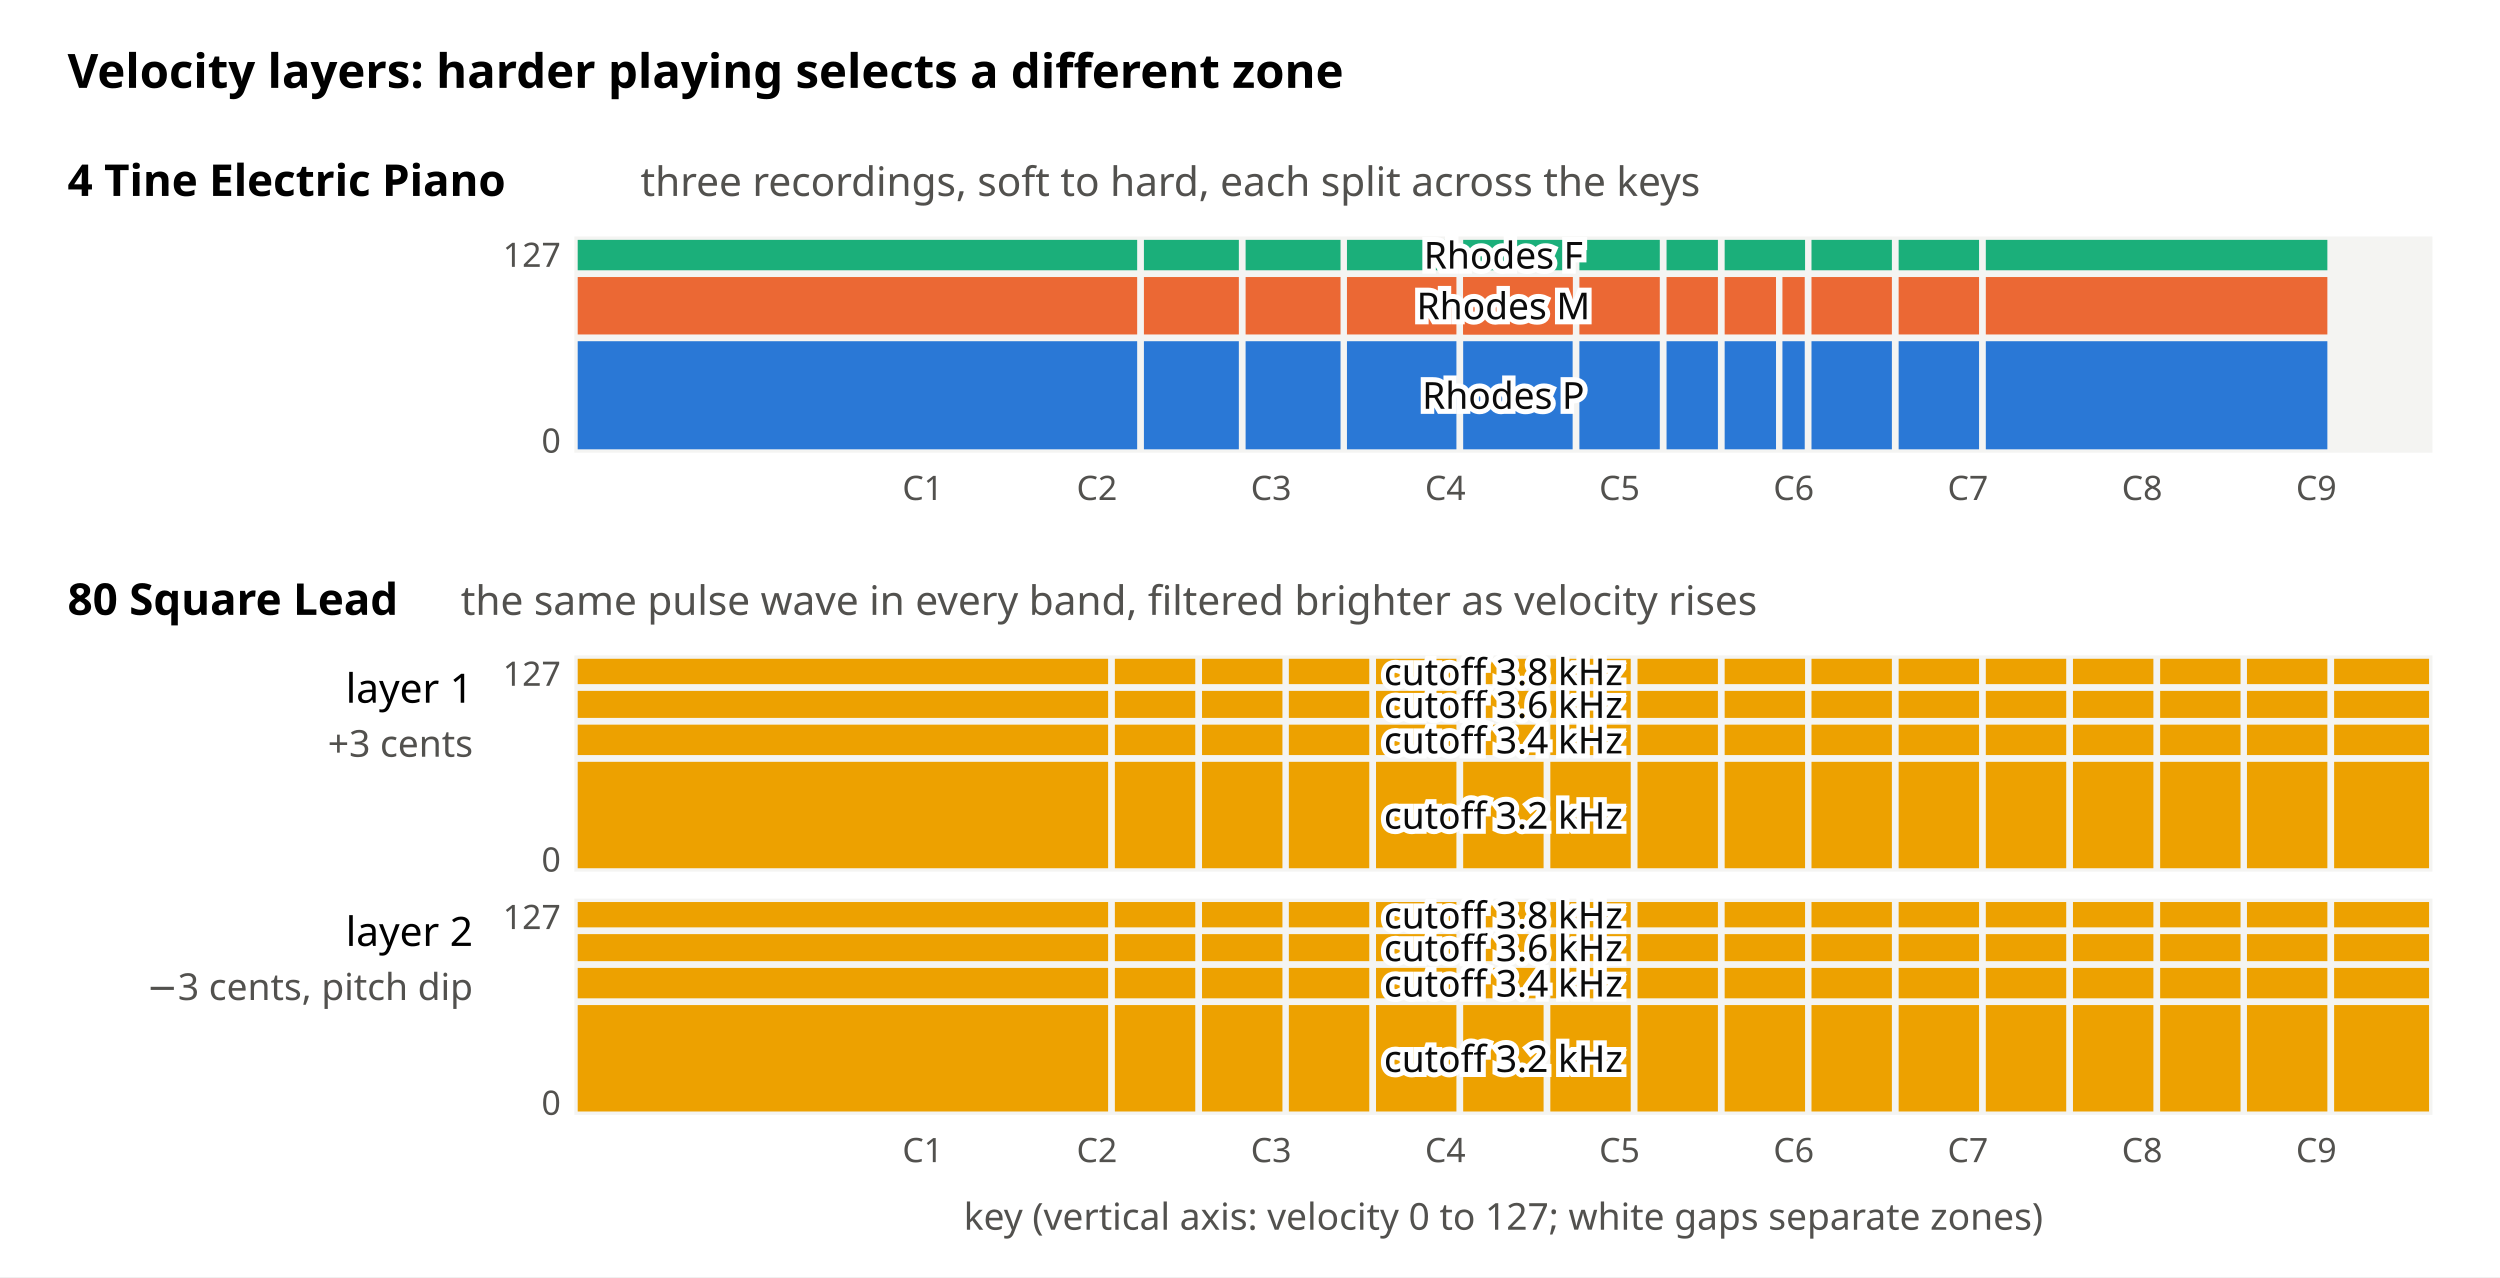
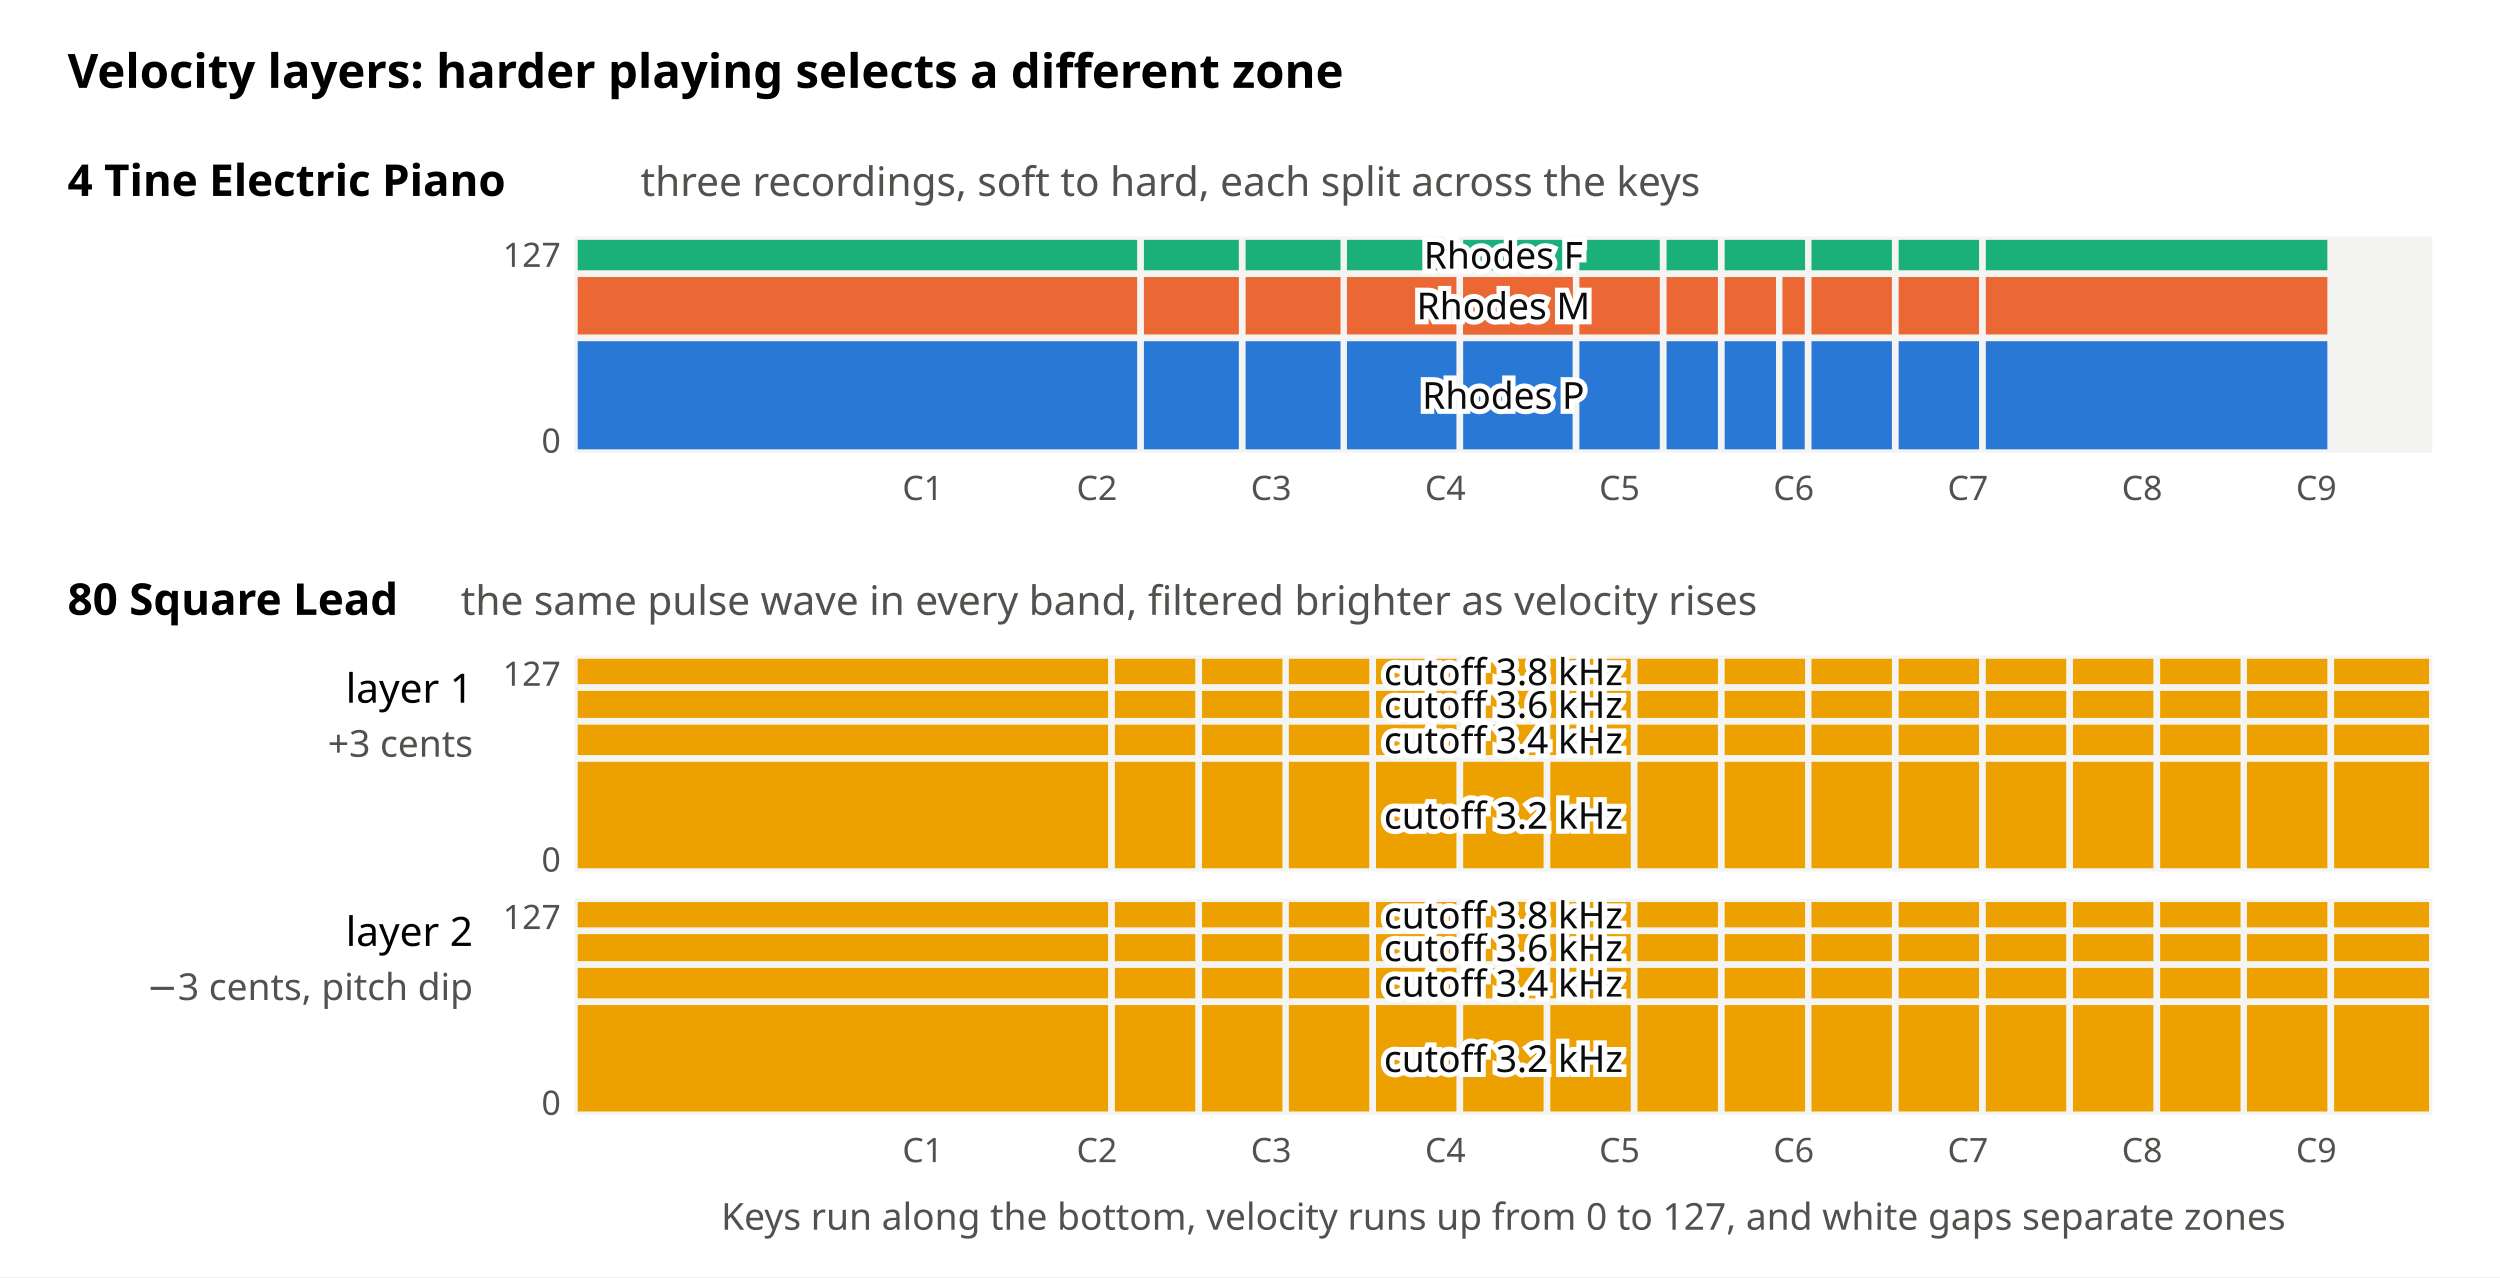
<svg xmlns="http://www.w3.org/2000/svg" width="740" height="378" viewBox="0 0 740 378" font-family="sans-serif" font-size="13">
  <rect width="100%" height="100%" fill="#ffffff" />
  <text x="20" y="26" font-weight="bold" font-size="14">Velocity layers: harder playing selects a different zone</text>
  <text x="20" y="58" font-weight="bold">4 Tine Electric Piano</text>
  <text x="189.6" y="58" fill="#52514e" font-size="12">three recordings, soft to hard, each split across the keys</text>
  <text x="140" y="84" text-anchor="end" font-size="12" />
  <text x="140" y="100" text-anchor="end" font-size="11" fill="#52514e" />
  <text x="166" y="79" text-anchor="end" font-size="10" fill="#52514e">127</text>
  <text x="166" y="134" text-anchor="end" font-size="10" fill="#52514e">0</text>
  <rect x="170" y="70" width="550" height="64" fill="#f4f4f2" />
  <rect x="171.0" y="101.0" width="165.6" height="32.0" fill="#2a78d6" />
  <rect x="338.6" y="101.0" width="28.1" height="32.0" fill="#2a78d6" />
  <rect x="368.7" y="101.0" width="28.1" height="32.0" fill="#2a78d6" />
  <rect x="398.7" y="101.0" width="32.4" height="32.0" fill="#2a78d6" />
  <rect x="433.1" y="101.0" width="32.4" height="32.0" fill="#2a78d6" />
  <rect x="467.5" y="101.0" width="23.8" height="32.0" fill="#2a78d6" />
  <rect x="493.3" y="101.0" width="15.2" height="32.0" fill="#2a78d6" />
  <rect x="510.5" y="101.0" width="15.2" height="32.0" fill="#2a78d6" />
  <rect x="527.6" y="101.0" width="6.6" height="32.0" fill="#2a78d6" />
  <rect x="536.2" y="101.0" width="23.8" height="32.0" fill="#2a78d6" />
  <rect x="562.0" y="101.0" width="23.8" height="32.0" fill="#2a78d6" />
  <rect x="587.8" y="101.0" width="101.1" height="32.0" fill="#2a78d6" />
  <text x="445.0" y="121.0" text-anchor="middle" font-size="11" fill="#0b0b0b" stroke="#ffffff" stroke-width="3" paint-order="stroke">Rhodes P</text>
  <rect x="171.0" y="82.0" width="165.6" height="17.0" fill="#eb6834" />
  <rect x="338.6" y="82.0" width="28.1" height="17.0" fill="#eb6834" />
  <rect x="368.7" y="82.0" width="28.1" height="17.0" fill="#eb6834" />
  <rect x="398.7" y="82.0" width="32.4" height="17.0" fill="#eb6834" />
  <rect x="433.1" y="82.0" width="32.4" height="17.0" fill="#eb6834" />
  <rect x="433.1" y="82.0" width="32.4" height="17.0" fill="#eb6834" />
  <rect x="467.5" y="82.0" width="23.8" height="17.0" fill="#eb6834" />
  <rect x="493.3" y="82.0" width="15.2" height="17.0" fill="#eb6834" />
  <rect x="510.5" y="82.0" width="15.2" height="17.0" fill="#eb6834" />
  <rect x="527.6" y="82.0" width="6.6" height="17.0" fill="#eb6834" />
  <rect x="536.2" y="82.0" width="23.8" height="17.0" fill="#eb6834" />
  <rect x="562.0" y="82.0" width="23.8" height="17.0" fill="#eb6834" />
  <rect x="587.8" y="82.0" width="101.1" height="17.0" fill="#eb6834" />
  <text x="445.0" y="94.5" text-anchor="middle" font-size="11" fill="#0b0b0b" stroke="#ffffff" stroke-width="3" paint-order="stroke">Rhodes M</text>
  <rect x="171.0" y="71.0" width="165.6" height="9.0" fill="#1baf7a" />
  <rect x="338.6" y="71.0" width="28.1" height="9.0" fill="#1baf7a" />
  <rect x="368.7" y="71.0" width="28.1" height="9.0" fill="#1baf7a" />
  <rect x="398.7" y="71.0" width="32.4" height="9.0" fill="#1baf7a" />
  <rect x="433.1" y="71.0" width="32.4" height="9.0" fill="#1baf7a" />
  <rect x="467.5" y="71.0" width="23.8" height="9.0" fill="#1baf7a" />
  <rect x="493.3" y="71.0" width="15.2" height="9.0" fill="#1baf7a" />
  <rect x="510.5" y="71.0" width="23.8" height="9.0" fill="#1baf7a" />
  <rect x="536.2" y="71.0" width="23.8" height="9.0" fill="#1baf7a" />
  <rect x="562.0" y="71.0" width="23.8" height="9.0" fill="#1baf7a" />
  <rect x="587.8" y="71.0" width="101.1" height="9.0" fill="#1baf7a" />
  <text x="445.0" y="79.5" text-anchor="middle" font-size="11" fill="#0b0b0b" stroke="#ffffff" stroke-width="3" paint-order="stroke">Rhodes F</text>
  <text x="273.125" y="148" text-anchor="middle" font-size="10" fill="#52514e">C1</text>
  <text x="324.688" y="148" text-anchor="middle" font-size="10" fill="#52514e">C2</text>
  <text x="376.25" y="148" text-anchor="middle" font-size="10" fill="#52514e">C3</text>
  <text x="427.812" y="148" text-anchor="middle" font-size="10" fill="#52514e">C4</text>
  <text x="479.375" y="148" text-anchor="middle" font-size="10" fill="#52514e">C5</text>
  <text x="530.938" y="148" text-anchor="middle" font-size="10" fill="#52514e">C6</text>
  <text x="582.5" y="148" text-anchor="middle" font-size="10" fill="#52514e">C7</text>
  <text x="634.062" y="148" text-anchor="middle" font-size="10" fill="#52514e">C8</text>
  <text x="685.625" y="148" text-anchor="middle" font-size="10" fill="#52514e">C9</text>
  <text x="20" y="182" font-weight="bold">80 Square Lead</text>
  <text x="136.4" y="182" fill="#52514e" font-size="12">the same pulse wave in every band, filtered brighter as velocity rises</text>
  <text x="140" y="208" text-anchor="end" font-size="12">layer 1</text>
  <text x="140" y="224" text-anchor="end" font-size="11" fill="#52514e">+3 cents</text>
  <text x="166" y="203" text-anchor="end" font-size="10" fill="#52514e">127</text>
  <text x="166" y="258" text-anchor="end" font-size="10" fill="#52514e">0</text>
  <rect x="170" y="194" width="550" height="64" fill="#f4f4f2" />
  <rect x="171.0" y="225.5" width="157.0" height="31.5" fill="#eda100" />
  <rect x="330.0" y="225.5" width="23.8" height="31.5" fill="#eda100" />
  <rect x="355.8" y="225.5" width="23.8" height="31.5" fill="#eda100" />
  <rect x="381.5" y="225.5" width="23.8" height="31.5" fill="#eda100" />
  <rect x="407.3" y="225.5" width="23.8" height="31.5" fill="#eda100" />
  <rect x="433.1" y="225.5" width="23.8" height="31.5" fill="#eda100" />
  <rect x="458.9" y="225.5" width="23.8" height="31.5" fill="#eda100" />
  <rect x="484.7" y="225.5" width="23.8" height="31.5" fill="#eda100" />
  <rect x="510.5" y="225.5" width="23.8" height="31.5" fill="#eda100" />
  <rect x="536.2" y="225.5" width="23.8" height="31.5" fill="#eda100" />
  <rect x="562.0" y="225.5" width="23.8" height="31.5" fill="#eda100" />
  <rect x="587.8" y="225.5" width="23.8" height="31.5" fill="#eda100" />
  <rect x="613.6" y="225.5" width="23.8" height="31.5" fill="#eda100" />
  <rect x="639.4" y="225.5" width="23.8" height="31.5" fill="#eda100" />
  <rect x="665.1" y="225.5" width="23.8" height="31.5" fill="#eda100" />
  <rect x="690.9" y="225.5" width="28.1" height="31.5" fill="#eda100" />
  <text x="445.0" y="245.3" text-anchor="middle" font-size="11" fill="#0b0b0b" stroke="#ffffff" stroke-width="3" paint-order="stroke">cutoff 3.2 kHz</text>
  <rect x="171.0" y="214.5" width="157.0" height="9.0" fill="#eda100" />
  <rect x="330.0" y="214.5" width="23.8" height="9.0" fill="#eda100" />
  <rect x="355.8" y="214.5" width="23.8" height="9.0" fill="#eda100" />
  <rect x="381.5" y="214.5" width="23.8" height="9.0" fill="#eda100" />
  <rect x="407.3" y="214.5" width="23.8" height="9.0" fill="#eda100" />
  <rect x="433.1" y="214.5" width="23.8" height="9.0" fill="#eda100" />
  <rect x="458.9" y="214.5" width="23.8" height="9.0" fill="#eda100" />
  <rect x="484.7" y="214.5" width="23.8" height="9.0" fill="#eda100" />
  <rect x="510.5" y="214.5" width="23.8" height="9.0" fill="#eda100" />
  <rect x="536.2" y="214.5" width="23.8" height="9.0" fill="#eda100" />
  <rect x="562.0" y="214.5" width="23.8" height="9.0" fill="#eda100" />
  <rect x="587.8" y="214.5" width="23.8" height="9.0" fill="#eda100" />
  <rect x="613.6" y="214.5" width="23.8" height="9.0" fill="#eda100" />
  <rect x="639.4" y="214.5" width="23.8" height="9.0" fill="#eda100" />
  <rect x="665.1" y="214.5" width="23.8" height="9.0" fill="#eda100" />
  <rect x="690.9" y="214.5" width="28.1" height="9.0" fill="#eda100" />
  <text x="445.0" y="223.0" text-anchor="middle" font-size="11" fill="#0b0b0b" stroke="#ffffff" stroke-width="3" paint-order="stroke">cutoff 3.4 kHz</text>
  <rect x="171.0" y="204.5" width="157.0" height="8.0" fill="#eda100" />
  <rect x="330.0" y="204.5" width="23.8" height="8.0" fill="#eda100" />
  <rect x="355.8" y="204.5" width="23.8" height="8.0" fill="#eda100" />
  <rect x="381.5" y="204.5" width="23.8" height="8.0" fill="#eda100" />
  <rect x="407.3" y="204.5" width="23.8" height="8.0" fill="#eda100" />
  <rect x="433.1" y="204.5" width="23.8" height="8.0" fill="#eda100" />
  <rect x="458.9" y="204.5" width="23.8" height="8.0" fill="#eda100" />
  <rect x="484.7" y="204.5" width="23.8" height="8.0" fill="#eda100" />
  <rect x="510.5" y="204.5" width="23.8" height="8.0" fill="#eda100" />
  <rect x="536.2" y="204.5" width="23.8" height="8.0" fill="#eda100" />
  <rect x="562.0" y="204.5" width="23.8" height="8.0" fill="#eda100" />
  <rect x="587.8" y="204.5" width="23.8" height="8.0" fill="#eda100" />
  <rect x="613.6" y="204.5" width="23.8" height="8.0" fill="#eda100" />
  <rect x="639.4" y="204.5" width="23.8" height="8.0" fill="#eda100" />
  <rect x="665.1" y="204.5" width="23.8" height="8.0" fill="#eda100" />
  <rect x="690.9" y="204.5" width="28.1" height="8.0" fill="#eda100" />
  <text x="445.0" y="212.5" text-anchor="middle" font-size="11" fill="#0b0b0b" stroke="#ffffff" stroke-width="3" paint-order="stroke">cutoff 3.6 kHz</text>
  <rect x="171.0" y="195.0" width="157.0" height="7.5" fill="#eda100" />
  <rect x="330.0" y="195.0" width="23.8" height="7.5" fill="#eda100" />
  <rect x="355.8" y="195.0" width="23.8" height="7.5" fill="#eda100" />
  <rect x="381.5" y="195.0" width="23.8" height="7.5" fill="#eda100" />
  <rect x="407.3" y="195.0" width="23.8" height="7.5" fill="#eda100" />
  <rect x="433.1" y="195.0" width="23.8" height="7.5" fill="#eda100" />
  <rect x="458.9" y="195.0" width="23.8" height="7.5" fill="#eda100" />
  <rect x="484.7" y="195.0" width="23.8" height="7.5" fill="#eda100" />
  <rect x="510.5" y="195.0" width="23.8" height="7.5" fill="#eda100" />
  <rect x="536.2" y="195.0" width="23.8" height="7.5" fill="#eda100" />
  <rect x="562.0" y="195.0" width="23.8" height="7.5" fill="#eda100" />
  <rect x="587.8" y="195.0" width="23.8" height="7.5" fill="#eda100" />
  <rect x="613.6" y="195.0" width="23.8" height="7.5" fill="#eda100" />
  <rect x="639.4" y="195.0" width="23.8" height="7.5" fill="#eda100" />
  <rect x="665.1" y="195.0" width="23.8" height="7.5" fill="#eda100" />
  <rect x="690.9" y="195.0" width="28.1" height="7.5" fill="#eda100" />
  <text x="445.0" y="202.8" text-anchor="middle" font-size="11" fill="#0b0b0b" stroke="#ffffff" stroke-width="3" paint-order="stroke">cutoff 3.8 kHz</text>
  <text x="140" y="280" text-anchor="end" font-size="12">layer 2</text>
  <text x="140" y="296" text-anchor="end" font-size="11" fill="#52514e">−3 cents, pitch dip</text>
  <text x="166" y="275" text-anchor="end" font-size="10" fill="#52514e">127</text>
  <text x="166" y="330" text-anchor="end" font-size="10" fill="#52514e">0</text>
  <rect x="170" y="266" width="550" height="64" fill="#f4f4f2" />
  <rect x="171.0" y="297.5" width="157.0" height="31.5" fill="#eda100" />
  <rect x="330.0" y="297.5" width="23.8" height="31.5" fill="#eda100" />
  <rect x="355.8" y="297.5" width="23.8" height="31.5" fill="#eda100" />
  <rect x="381.5" y="297.5" width="23.8" height="31.5" fill="#eda100" />
  <rect x="407.3" y="297.5" width="23.8" height="31.5" fill="#eda100" />
  <rect x="433.1" y="297.5" width="23.8" height="31.5" fill="#eda100" />
  <rect x="458.9" y="297.5" width="23.8" height="31.5" fill="#eda100" />
  <rect x="484.7" y="297.5" width="23.8" height="31.5" fill="#eda100" />
  <rect x="510.5" y="297.5" width="23.8" height="31.5" fill="#eda100" />
  <rect x="536.2" y="297.5" width="23.8" height="31.5" fill="#eda100" />
  <rect x="562.0" y="297.5" width="23.8" height="31.5" fill="#eda100" />
  <rect x="587.8" y="297.5" width="23.8" height="31.5" fill="#eda100" />
  <rect x="613.6" y="297.5" width="23.8" height="31.5" fill="#eda100" />
  <rect x="639.4" y="297.5" width="23.8" height="31.5" fill="#eda100" />
  <rect x="665.1" y="297.5" width="23.8" height="31.5" fill="#eda100" />
  <rect x="690.9" y="297.5" width="28.1" height="31.5" fill="#eda100" />
  <text x="445.0" y="317.3" text-anchor="middle" font-size="11" fill="#0b0b0b" stroke="#ffffff" stroke-width="3" paint-order="stroke">cutoff 3.2 kHz</text>
  <rect x="171.0" y="286.5" width="157.0" height="9.0" fill="#eda100" />
  <rect x="330.0" y="286.5" width="23.8" height="9.0" fill="#eda100" />
  <rect x="355.8" y="286.5" width="23.8" height="9.0" fill="#eda100" />
  <rect x="381.5" y="286.5" width="23.8" height="9.0" fill="#eda100" />
  <rect x="407.3" y="286.5" width="23.8" height="9.0" fill="#eda100" />
  <rect x="433.1" y="286.5" width="23.8" height="9.0" fill="#eda100" />
  <rect x="458.9" y="286.5" width="23.8" height="9.0" fill="#eda100" />
  <rect x="484.7" y="286.5" width="23.8" height="9.0" fill="#eda100" />
  <rect x="510.5" y="286.5" width="23.8" height="9.0" fill="#eda100" />
  <rect x="536.2" y="286.5" width="23.8" height="9.0" fill="#eda100" />
  <rect x="562.0" y="286.5" width="23.8" height="9.0" fill="#eda100" />
  <rect x="587.8" y="286.5" width="23.8" height="9.0" fill="#eda100" />
  <rect x="613.6" y="286.5" width="23.8" height="9.0" fill="#eda100" />
  <rect x="639.4" y="286.5" width="23.8" height="9.0" fill="#eda100" />
  <rect x="665.1" y="286.5" width="23.8" height="9.0" fill="#eda100" />
  <rect x="690.9" y="286.5" width="28.1" height="9.0" fill="#eda100" />
  <text x="445.0" y="295.0" text-anchor="middle" font-size="11" fill="#0b0b0b" stroke="#ffffff" stroke-width="3" paint-order="stroke">cutoff 3.4 kHz</text>
  <rect x="171.0" y="276.5" width="157.0" height="8.0" fill="#eda100" />
  <rect x="330.0" y="276.5" width="23.8" height="8.0" fill="#eda100" />
  <rect x="355.8" y="276.5" width="23.8" height="8.0" fill="#eda100" />
  <rect x="381.5" y="276.5" width="23.8" height="8.0" fill="#eda100" />
  <rect x="407.3" y="276.5" width="23.8" height="8.0" fill="#eda100" />
  <rect x="433.1" y="276.5" width="23.8" height="8.0" fill="#eda100" />
  <rect x="458.9" y="276.5" width="23.8" height="8.0" fill="#eda100" />
  <rect x="484.7" y="276.5" width="23.8" height="8.0" fill="#eda100" />
  <rect x="510.5" y="276.5" width="23.8" height="8.0" fill="#eda100" />
  <rect x="536.2" y="276.5" width="23.8" height="8.0" fill="#eda100" />
  <rect x="562.0" y="276.5" width="23.8" height="8.0" fill="#eda100" />
  <rect x="587.8" y="276.5" width="23.8" height="8.0" fill="#eda100" />
  <rect x="613.6" y="276.5" width="23.8" height="8.0" fill="#eda100" />
  <rect x="639.4" y="276.5" width="23.8" height="8.0" fill="#eda100" />
  <rect x="665.1" y="276.5" width="23.8" height="8.0" fill="#eda100" />
  <rect x="690.9" y="276.5" width="28.1" height="8.0" fill="#eda100" />
  <text x="445.0" y="284.5" text-anchor="middle" font-size="11" fill="#0b0b0b" stroke="#ffffff" stroke-width="3" paint-order="stroke">cutoff 3.6 kHz</text>
  <rect x="171.0" y="267.0" width="157.0" height="7.5" fill="#eda100" />
  <rect x="330.0" y="267.0" width="23.8" height="7.5" fill="#eda100" />
  <rect x="355.8" y="267.0" width="23.8" height="7.5" fill="#eda100" />
  <rect x="381.5" y="267.0" width="23.8" height="7.5" fill="#eda100" />
  <rect x="407.3" y="267.0" width="23.8" height="7.5" fill="#eda100" />
  <rect x="433.1" y="267.0" width="23.8" height="7.5" fill="#eda100" />
  <rect x="458.9" y="267.0" width="23.8" height="7.5" fill="#eda100" />
  <rect x="484.7" y="267.0" width="23.8" height="7.5" fill="#eda100" />
  <rect x="510.5" y="267.0" width="23.8" height="7.5" fill="#eda100" />
  <rect x="536.2" y="267.0" width="23.8" height="7.5" fill="#eda100" />
  <rect x="562.0" y="267.0" width="23.8" height="7.5" fill="#eda100" />
  <rect x="587.8" y="267.0" width="23.8" height="7.5" fill="#eda100" />
  <rect x="613.6" y="267.0" width="23.8" height="7.5" fill="#eda100" />
  <rect x="639.4" y="267.0" width="23.8" height="7.5" fill="#eda100" />
  <rect x="665.1" y="267.0" width="23.8" height="7.5" fill="#eda100" />
  <rect x="690.9" y="267.0" width="28.1" height="7.5" fill="#eda100" />
  <text x="445.0" y="274.8" text-anchor="middle" font-size="11" fill="#0b0b0b" stroke="#ffffff" stroke-width="3" paint-order="stroke">cutoff 3.8 kHz</text>
  <text x="273.125" y="344" text-anchor="middle" font-size="10" fill="#52514e">C1</text>
  <text x="324.688" y="344" text-anchor="middle" font-size="10" fill="#52514e">C2</text>
  <text x="376.25" y="344" text-anchor="middle" font-size="10" fill="#52514e">C3</text>
  <text x="427.812" y="344" text-anchor="middle" font-size="10" fill="#52514e">C4</text>
  <text x="479.375" y="344" text-anchor="middle" font-size="10" fill="#52514e">C5</text>
  <text x="530.938" y="344" text-anchor="middle" font-size="10" fill="#52514e">C6</text>
  <text x="582.5" y="344" text-anchor="middle" font-size="10" fill="#52514e">C7</text>
  <text x="634.062" y="344" text-anchor="middle" font-size="10" fill="#52514e">C8</text>
  <text x="685.625" y="344" text-anchor="middle" font-size="10" fill="#52514e">C9</text>
-   <text x="445" y="364" text-anchor="middle" font-size="11" fill="#52514e">key (vertical axis: velocity 0 to 127; white gaps separate zones)</text>
+   <text x="445" y="364" text-anchor="middle" font-size="11" fill="#52514e">Keys run along the bottom, velocity runs up from 0 to 127, and white gaps separate zones</text>
</svg>
